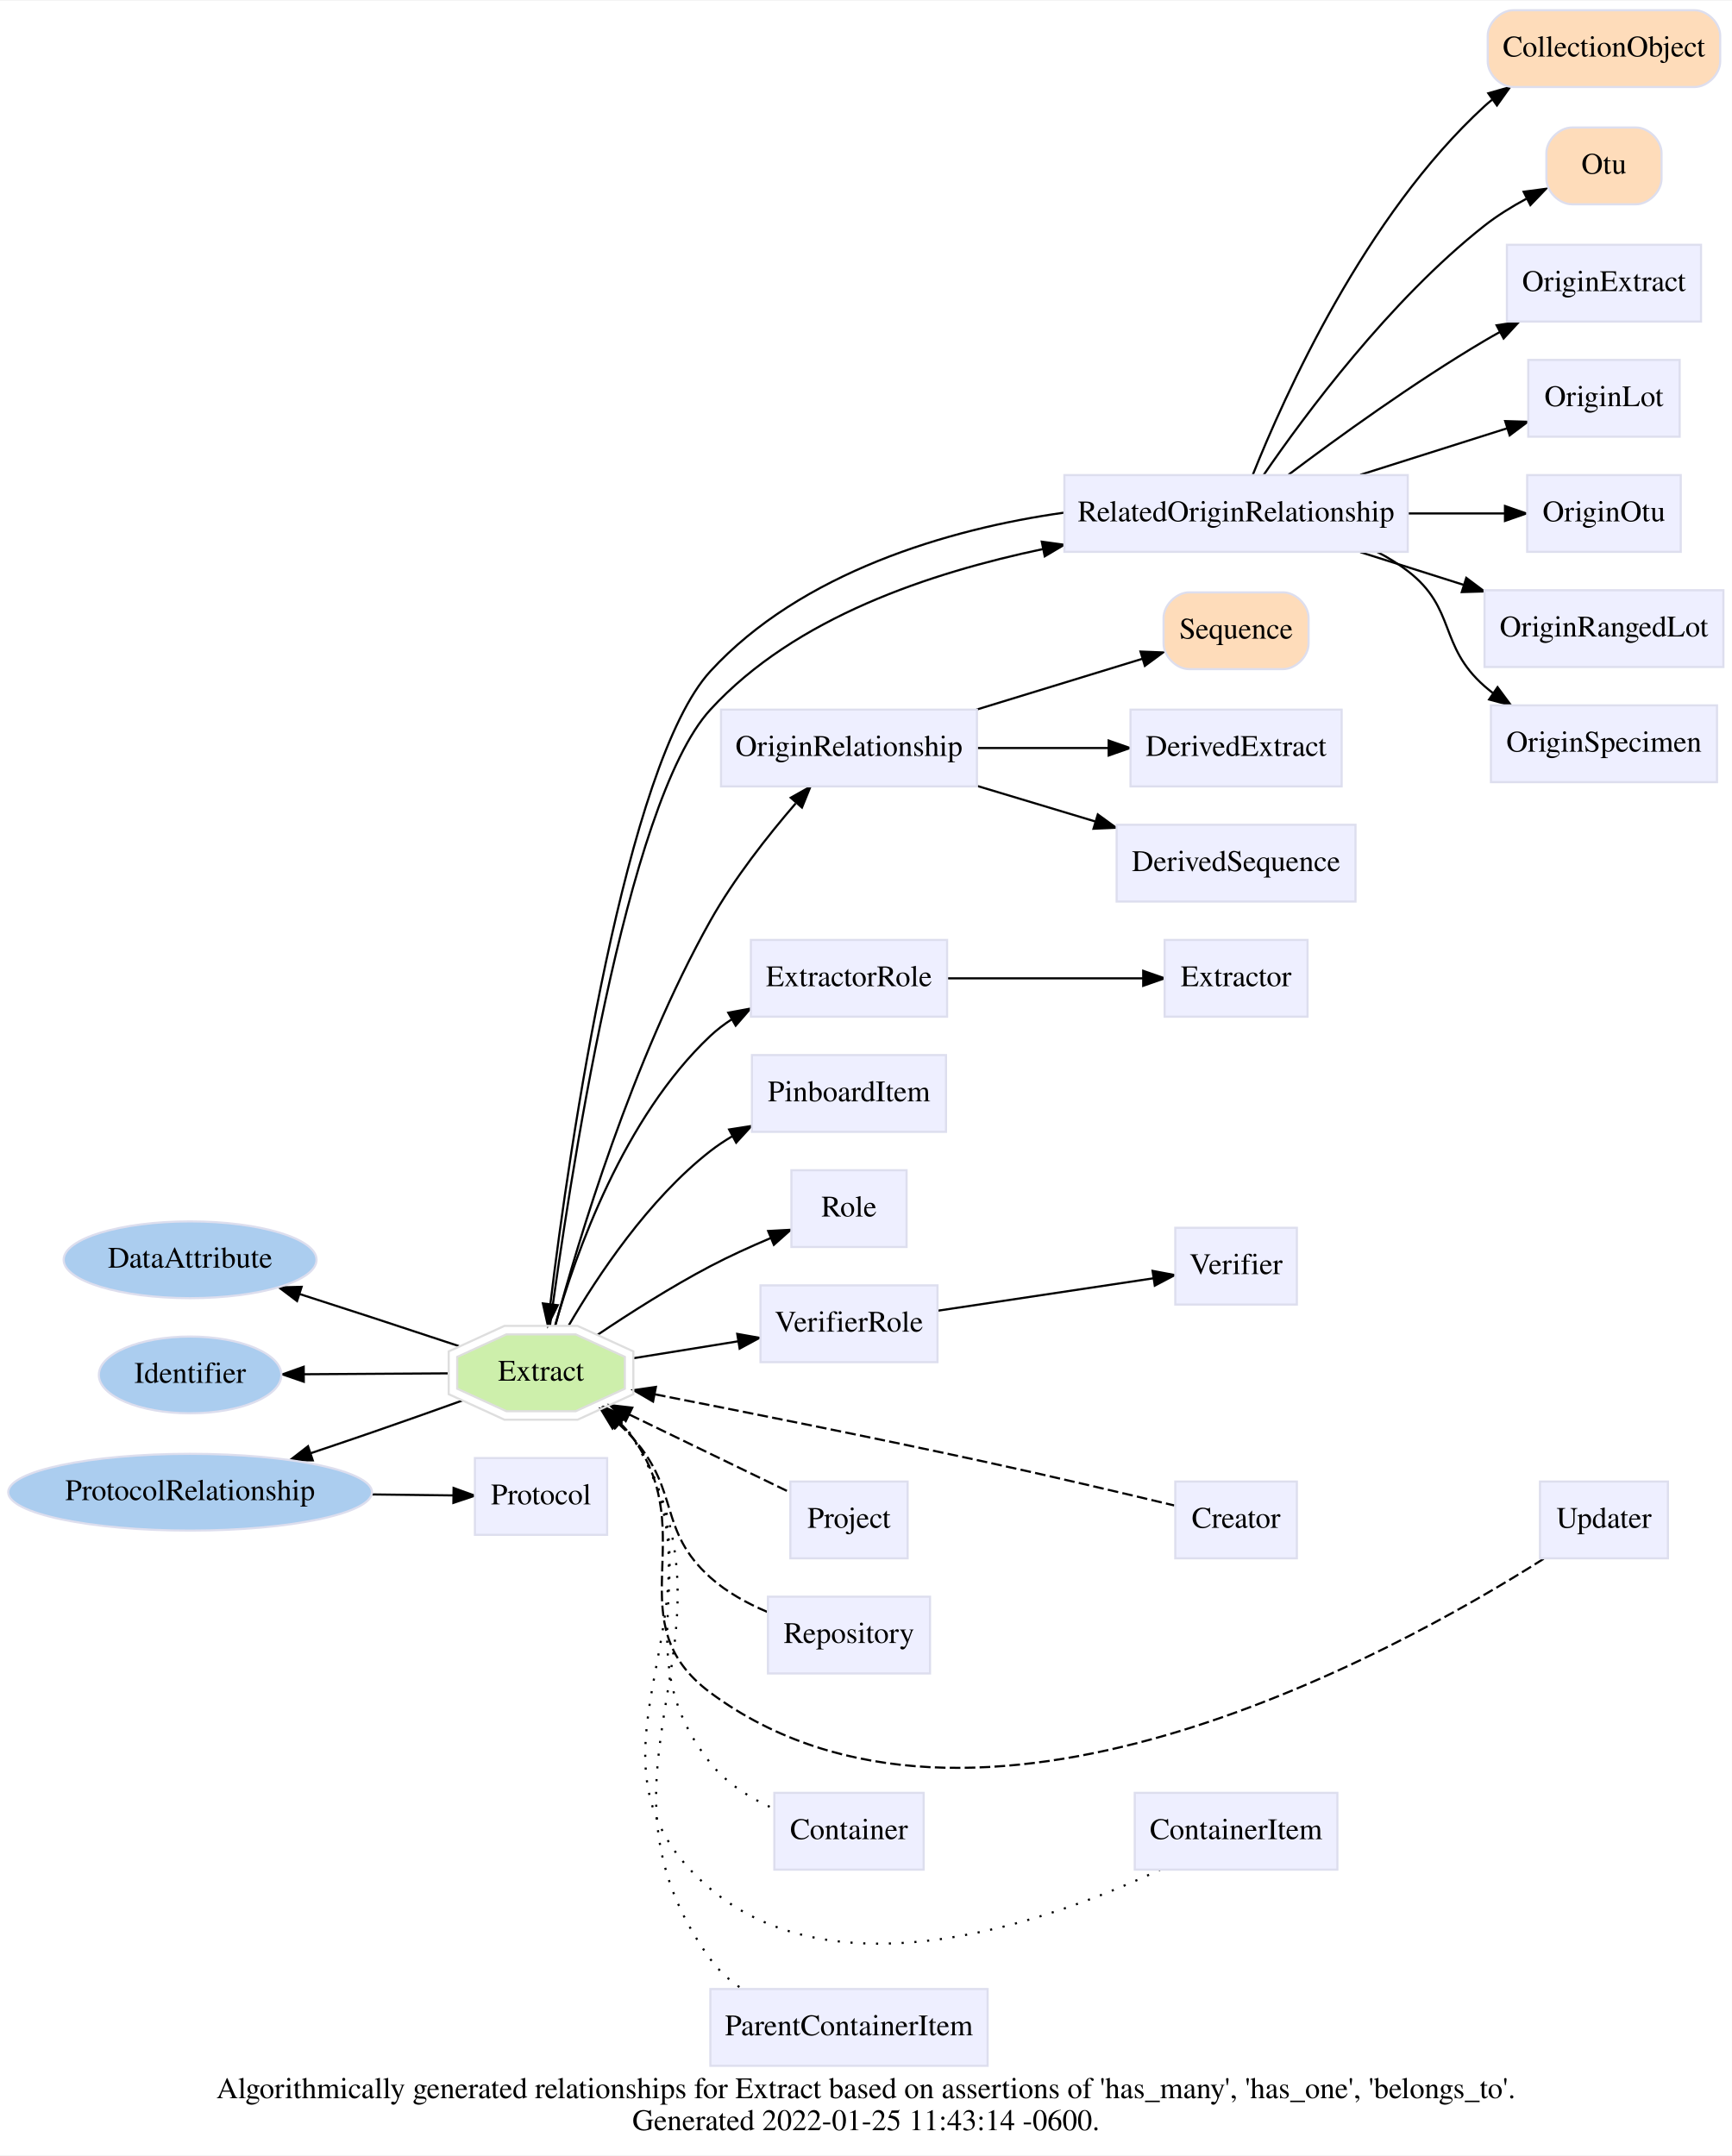
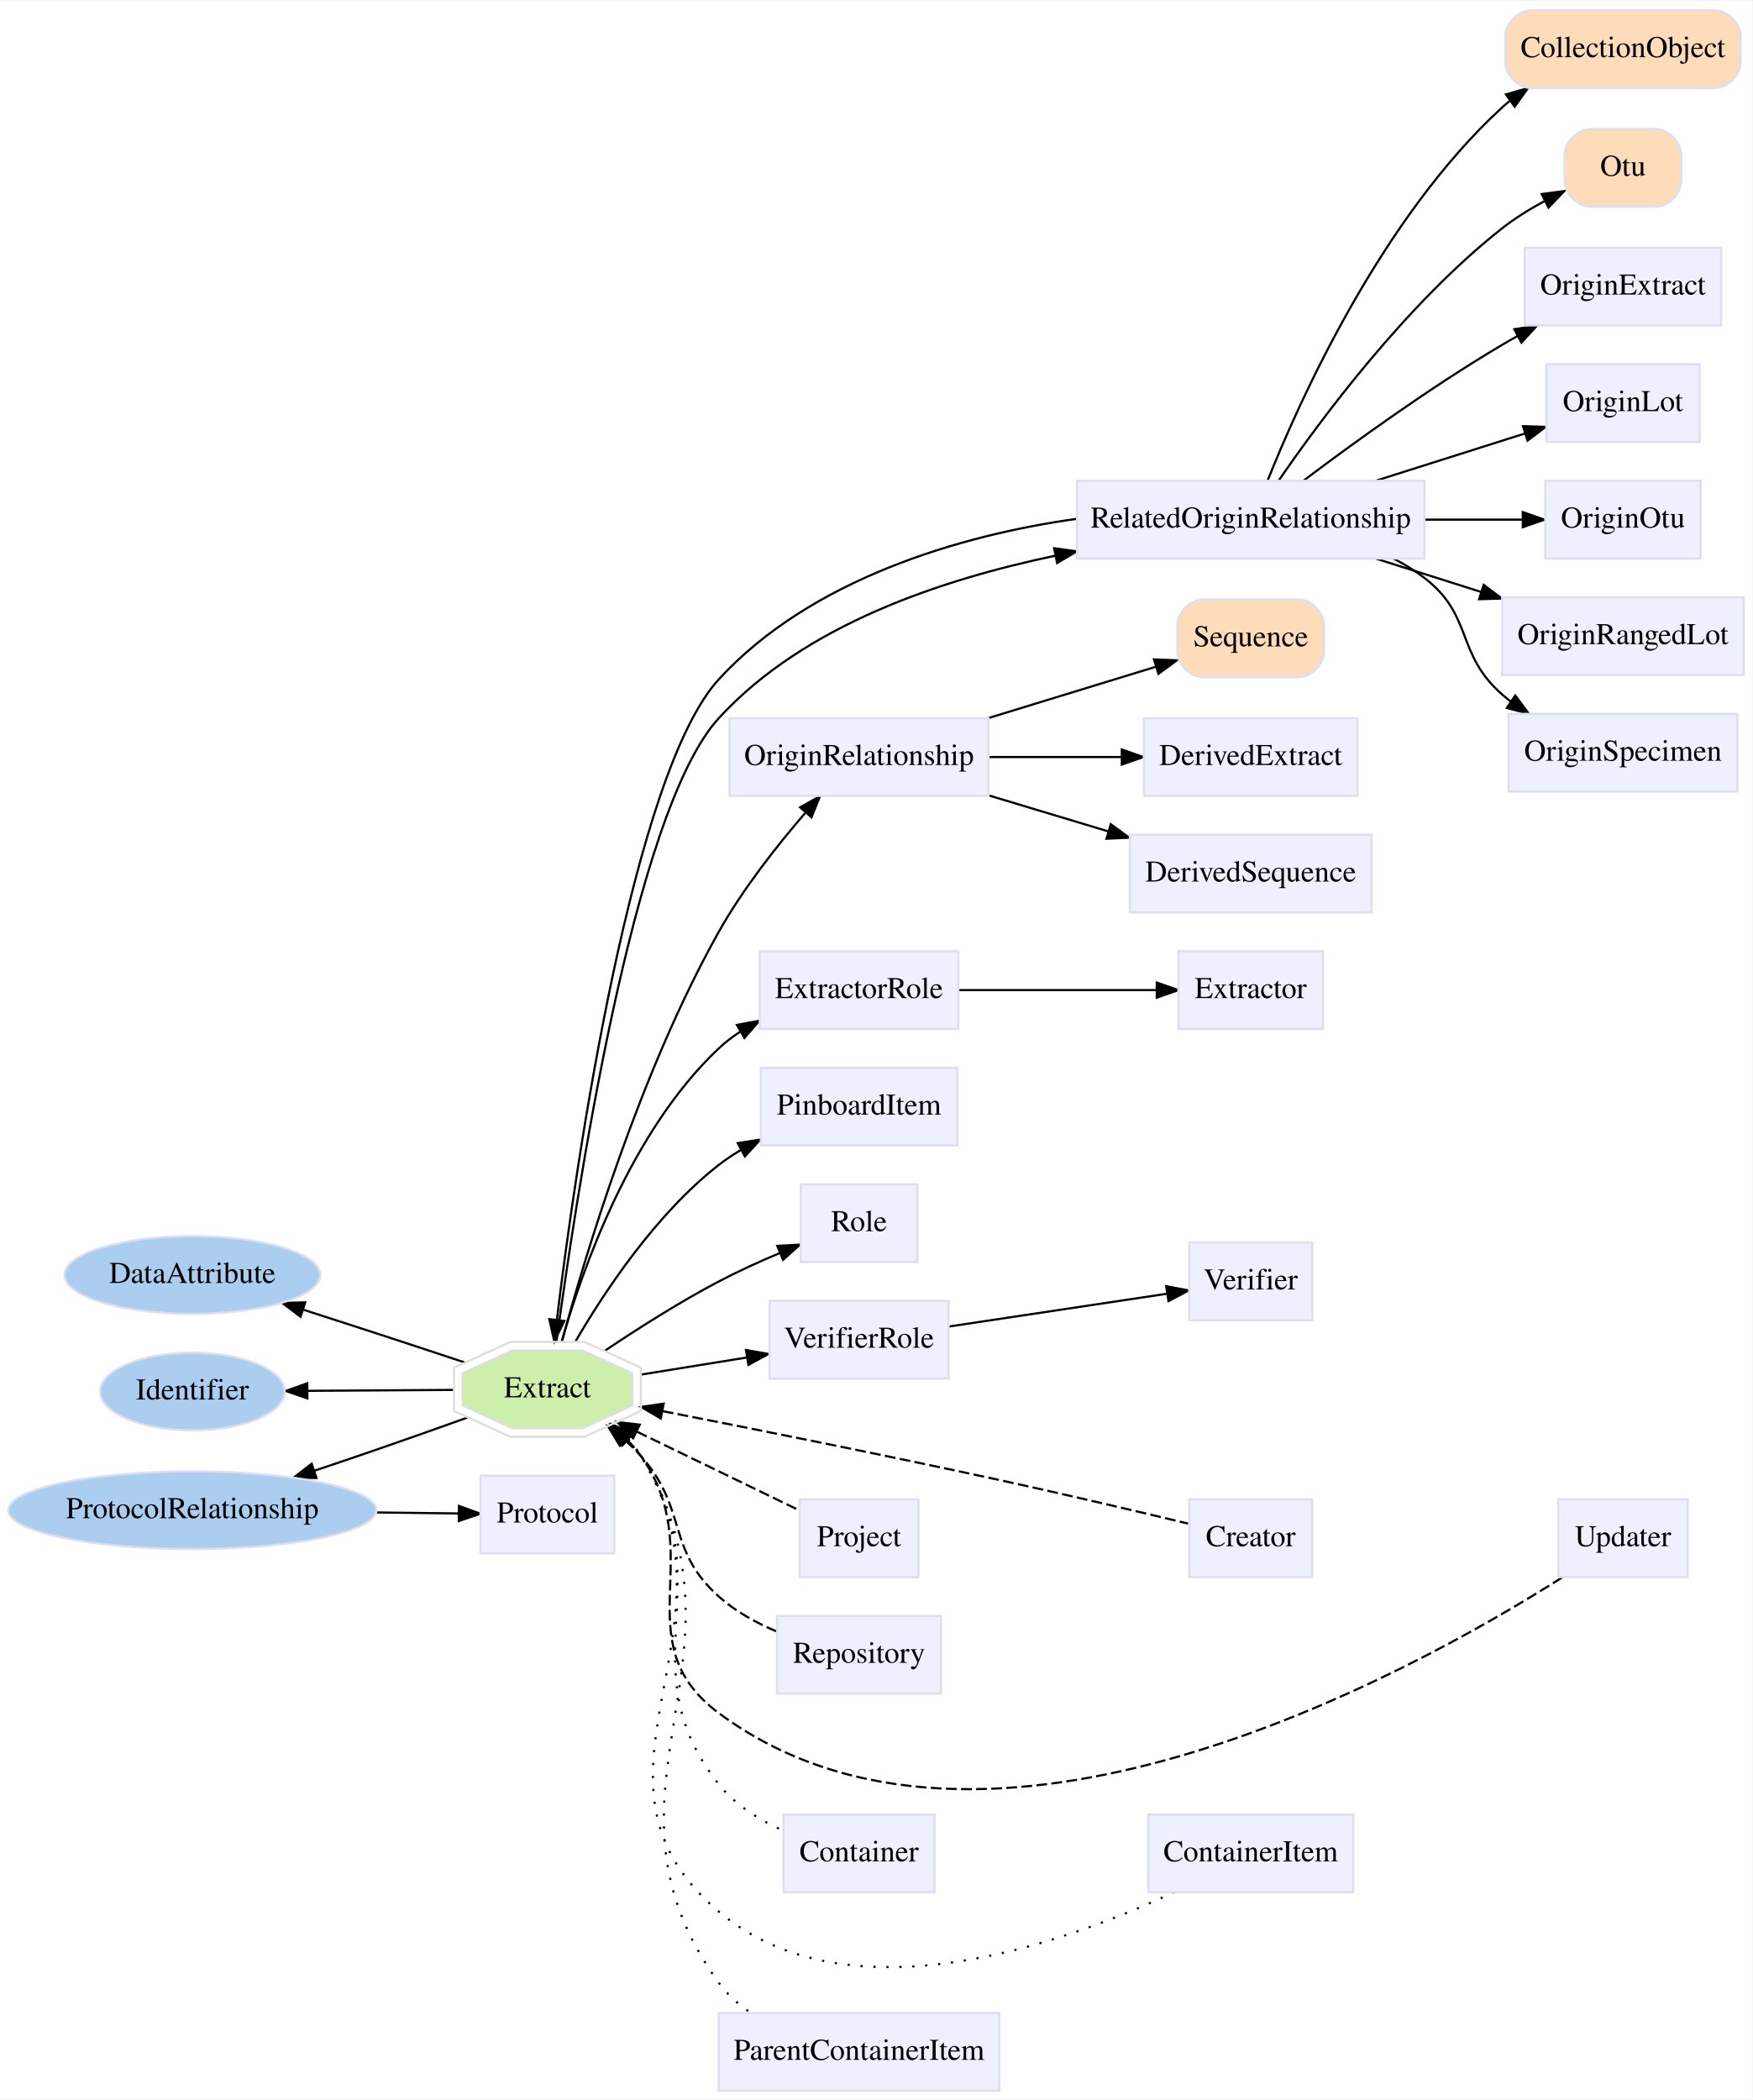
- <svg xmlns="http://www.w3.org/2000/svg" xmlns:xlink="http://www.w3.org/1999/xlink" width="812pt" height="1011pt" viewBox="0.00 0.00 812.08 1010.50">
-   <g id="graph0" class="graph" transform="scale(1 1) rotate(0) translate(4 1006.5)">
-     <polygon fill="white" stroke="transparent" points="-4,4 -4,-1006.5 808.08,-1006.5 808.08,4 -4,4" />
-     <text text-anchor="middle" x="402.04" y="-22.8" font-family="Times,serif" font-size="14.00">Algorithmically generated relationships for Extract based on assertions of 'has_many', 'has_one', 'belongs_to'. </text>
-     <text text-anchor="middle" x="402.04" y="-7.8" font-family="Times,serif" font-size="14.00">Generated 2022-01-25 11:43:14 -0600.</text>
+ <svg xmlns="http://www.w3.org/2000/svg" xmlns:xlink="http://www.w3.org/1999/xlink" width="812pt" height="973pt" viewBox="0.00 0.00 812.08 972.50">
+   <g id="graph0" class="graph" transform="scale(1 1) rotate(0) translate(4 968.5)">
+     <polygon fill="white" stroke="transparent" points="-4,4 -4,-968.5 808.08,-968.5 808.08,4 -4,4" />
    <g id="edge18" class="edge">
-       <path fill="none" stroke="black" d="M170.27,-305.96C183.55,-305.8 196.74,-305.64 208.39,-305.5" />
-       <polygon fill="black" stroke="black" points="208.68,-308.99 218.63,-305.37 208.59,-301.99 208.68,-308.99" />
+       <path fill="none" stroke="black" d="M170.27,-267.96C183.55,-267.8 196.74,-267.64 208.39,-267.5" />
+       <polygon fill="black" stroke="black" points="208.68,-270.99 218.63,-267.37 208.59,-263.99 208.68,-270.99" />
    </g>
    <g id="edge2" class="edge">
-       <path fill="none" stroke="black" d="M211.22,-375.51C198.26,-379.81 183.64,-384.64 170.28,-389 159.34,-392.57 147.59,-396.37 136.44,-399.95" />
-       <polygon fill="black" stroke="black" points="135.28,-396.65 126.83,-403.03 137.42,-403.31 135.28,-396.65" />
+       <path fill="none" stroke="black" d="M211.22,-337.51C198.26,-341.81 183.64,-346.64 170.28,-351 159.34,-354.57 147.59,-358.37 136.44,-361.95" />
+       <polygon fill="black" stroke="black" points="135.28,-358.65 126.83,-365.03 137.42,-365.31 135.28,-358.65" />
    </g>
    <g id="edge8" class="edge">
-       <path fill="none" stroke="black" d="M206.33,-362.74C185.61,-362.61 160.48,-362.46 138.56,-362.32" />
-       <polygon fill="black" stroke="black" points="138.44,-358.82 128.42,-362.26 138.4,-365.82 138.44,-358.82" />
+       <path fill="none" stroke="black" d="M206.33,-324.74C185.61,-324.61 160.48,-324.46 138.56,-324.32" />
+       <polygon fill="black" stroke="black" points="138.44,-320.82 128.42,-324.26 138.4,-327.82 138.44,-320.82" />
    </g>
    <g id="edge17" class="edge">
-       <path fill="none" stroke="black" d="M212.83,-350.01C199.5,-345.23 184.22,-339.81 170.28,-335 161.1,-331.83 151.34,-328.53 141.83,-325.34" />
-       <polygon fill="black" stroke="black" points="142.65,-321.93 132.06,-322.08 140.43,-328.56 142.65,-321.93" />
+       <path fill="none" stroke="black" d="M212.83,-312.01C199.5,-307.23 184.22,-301.81 170.28,-297 161.1,-293.83 151.34,-290.53 141.83,-287.34" />
+       <polygon fill="black" stroke="black" points="142.65,-283.93 132.06,-284.08 140.43,-290.56 142.65,-283.93" />
    </g>
    <g id="edge19" class="edge">
-       <path fill="none" stroke="black" d="M253.86,-385.11C262.62,-448.96 289.14,-630.49 329.08,-674 369.01,-717.52 432.56,-738.23 484.99,-749.3" />
-       <polygon fill="black" stroke="black" points="484.48,-752.77 494.98,-751.32 485.87,-745.91 484.48,-752.77" />
+       <path fill="none" stroke="black" d="M253.86,-347.11C262.62,-410.96 289.14,-592.49 329.08,-636 369.01,-679.52 432.56,-700.23 484.99,-711.3" />
+       <polygon fill="black" stroke="black" points="484.48,-714.77 494.98,-713.32 485.87,-707.91 484.48,-714.77" />
    </g>
    <g id="edge13" class="edge">
-       <path fill="none" stroke="black" d="M256.35,-385.04C267.08,-424.7 292.58,-509.98 329.08,-575 340.18,-594.78 355.95,-614.8 369.05,-629.99" />
-       <polygon fill="black" stroke="black" points="366.78,-632.7 376.01,-637.9 372.03,-628.08 366.78,-632.7" />
+       <path fill="none" stroke="black" d="M256.35,-347.04C267.08,-386.7 292.58,-471.98 329.08,-537 340.18,-556.78 355.95,-576.8 369.05,-591.99" />
+       <polygon fill="black" stroke="black" points="366.78,-594.7 376.01,-599.9 372.03,-590.08 366.78,-594.7" />
    </g>
    <g id="edge5" class="edge">
-       <path fill="none" stroke="black" d="M256.29,-385.13C265.86,-418.72 288.37,-482.71 329.08,-521 332.14,-523.88 335.56,-526.48 339.17,-528.82" />
-       <polygon fill="black" stroke="black" points="337.48,-531.88 347.9,-533.81 340.96,-525.81 337.48,-531.88" />
+       <path fill="none" stroke="black" d="M256.29,-347.13C265.86,-380.72 288.37,-444.71 329.08,-483 332.14,-485.88 335.56,-488.48 339.17,-490.82" />
+       <polygon fill="black" stroke="black" points="337.48,-493.88 347.9,-495.81 340.96,-487.81 337.48,-493.88" />
    </g>
    <g id="edge16" class="edge">
-       <path fill="none" stroke="black" d="M262.69,-385.23C276.17,-408.38 300.01,-444.34 329.08,-467 332.25,-469.47 335.68,-471.76 339.25,-473.87" />
-       <polygon fill="black" stroke="black" points="337.88,-477.1 348.35,-478.74 341.18,-470.93 337.88,-477.1" />
+       <path fill="none" stroke="black" d="M262.69,-347.23C276.17,-370.38 300.01,-406.34 329.08,-429 332.25,-431.47 335.68,-433.76 339.25,-435.87" />
+       <polygon fill="black" stroke="black" points="337.88,-439.1 348.35,-440.74 341.18,-432.93 337.88,-439.1" />
    </g>
    <g id="edge20" class="edge">
-       <path fill="none" stroke="black" d="M276.16,-380.8C291.18,-390.89 310.78,-403.39 329.08,-413 338.03,-417.7 347.99,-422.22 357.33,-426.17" />
-       <polygon fill="black" stroke="black" points="356.19,-429.49 366.77,-430.07 358.86,-423.02 356.19,-429.49" />
+       <path fill="none" stroke="black" d="M276.16,-342.8C291.18,-352.89 310.78,-365.39 329.08,-375 338.03,-379.7 347.99,-384.22 357.33,-388.17" />
+       <polygon fill="black" stroke="black" points="356.19,-391.49 366.77,-392.07 358.86,-385.02 356.19,-391.49" />
    </g>
    <g id="edge22" class="edge">
-       <path fill="none" stroke="black" d="M293.02,-369.84C308.35,-372.32 325.83,-375.14 341.85,-377.73" />
-       <polygon fill="black" stroke="black" points="341.69,-381.25 352.13,-379.39 342.81,-374.34 341.69,-381.25" />
+       <path fill="none" stroke="black" d="M293.02,-331.84C308.35,-334.32 325.83,-337.14 341.85,-339.73" />
+       <polygon fill="black" stroke="black" points="341.69,-343.25 352.13,-341.39 342.81,-336.34 341.69,-343.25" />
    </g>
    <g id="edge24" class="edge">
-       <path fill="none" stroke="black" stroke-dasharray="5,2" d="M303.11,-352.9C345.31,-344.65 406.1,-332.53 459.08,-321 489.06,-314.48 523.27,-306.4 546.62,-300.79" />
-       <polygon fill="black" stroke="black" points="302.21,-349.51 293.07,-354.85 303.55,-356.38 302.21,-349.51" />
+       <path fill="none" stroke="black" stroke-dasharray="5,2" d="M303.11,-314.9C345.31,-306.65 406.1,-294.53 459.08,-283 489.06,-276.48 523.27,-268.4 546.62,-262.79" />
+       <polygon fill="black" stroke="black" points="302.21,-311.51 293.07,-316.85 303.55,-318.38 302.21,-311.51" />
    </g>
    <g id="edge25" class="edge">
-       <path fill="none" stroke="black" stroke-dasharray="5,2" d="M291.17,-343.38C315.22,-331.73 345.05,-317.27 366.21,-307.02" />
-       <polygon fill="black" stroke="black" points="289.4,-340.35 281.93,-347.86 292.46,-346.65 289.4,-340.35" />
+       <path fill="none" stroke="black" stroke-dasharray="5,2" d="M291.17,-305.38C315.22,-293.73 345.05,-279.27 366.21,-269.02" />
+       <polygon fill="black" stroke="black" points="289.4,-302.35 281.93,-309.86 292.46,-308.65 289.4,-302.35" />
    </g>
    <g id="edge26" class="edge">
-       <path fill="none" stroke="black" stroke-dasharray="5,2" d="M285.78,-339.31C288.37,-336.98 290.84,-334.53 293.08,-332 314.92,-307.23 304.51,-289.07 329.08,-267 336.7,-260.15 346.32,-254.87 355.76,-250.88" />
-       <polygon fill="black" stroke="black" points="283.22,-336.88 277.73,-345.95 287.67,-342.28 283.22,-336.88" />
+       <path fill="none" stroke="black" stroke-dasharray="5,2" d="M285.78,-301.31C288.37,-298.98 290.84,-296.53 293.08,-294 314.92,-269.23 304.51,-251.07 329.08,-229 336.7,-222.15 346.32,-216.87 355.76,-212.88" />
+       <polygon fill="black" stroke="black" points="283.22,-298.88 277.73,-307.95 287.67,-304.28 283.22,-298.88" />
    </g>
    <g id="edge27" class="edge">
-       <path fill="none" stroke="black" stroke-dasharray="5,2" d="M286.59,-339.6C288.98,-337.22 291.18,-334.68 293.08,-332 325.03,-286.92 284.71,-245.93 329.08,-213 451.65,-122.02 648.46,-230.52 719.98,-275.88" />
-       <polygon fill="black" stroke="black" points="284.2,-337.04 279.02,-346.28 288.83,-342.29 284.2,-337.04" />
+       <path fill="none" stroke="black" stroke-dasharray="5,2" d="M286.59,-301.6C288.98,-299.22 291.18,-296.68 293.08,-294 325.03,-248.92 284.71,-207.93 329.08,-175 451.65,-84.02 648.46,-192.52 719.98,-237.88" />
+       <polygon fill="black" stroke="black" points="284.2,-299.04 279.02,-308.28 288.83,-304.29 284.2,-299.04" />
    </g>
    <g id="edge28" class="edge">
-       <path fill="none" stroke="black" stroke-dasharray="1,5" d="M286.77,-339.73C289.12,-337.31 291.26,-334.73 293.08,-332 331.47,-274.16 285.97,-234.42 329.08,-180 336.71,-170.36 348.01,-163.39 359,-158.47" />
-       <polygon fill="black" stroke="black" points="284.38,-337.17 279.27,-346.45 289.06,-342.38 284.38,-337.17" />
+       <path fill="none" stroke="black" stroke-dasharray="1,5" d="M286.77,-301.73C289.12,-299.31 291.26,-296.73 293.08,-294 331.47,-236.16 285.97,-196.42 329.08,-142 336.71,-132.36 348.01,-125.39 359,-120.47" />
+       <polygon fill="black" stroke="black" points="284.38,-299.17 279.27,-308.45 289.06,-304.38 284.38,-299.17" />
    </g>
    <g id="edge29" class="edge">
-       <path fill="none" stroke="black" stroke-dasharray="1,5" d="M286.97,-339.85C289.27,-337.41 291.35,-334.79 293.08,-332 343.14,-251.11 256.37,-182.35 329.08,-121 388.72,-70.67 487.64,-105.55 539.85,-129.92" />
-       <polygon fill="black" stroke="black" points="284.57,-337.3 279.55,-346.63 289.29,-342.47 284.57,-337.3" />
+       <path fill="none" stroke="black" stroke-dasharray="1,5" d="M286.97,-301.85C289.27,-299.41 291.35,-296.79 293.08,-294 343.14,-213.11 256.37,-144.35 329.08,-83 388.72,-32.67 487.64,-67.55 539.85,-91.92" />
+       <polygon fill="black" stroke="black" points="284.57,-299.3 279.55,-308.63 289.29,-304.47 284.57,-299.3" />
    </g>
    <g id="edge30" class="edge">
-       <path fill="none" stroke="black" stroke-dasharray="1,5" d="M287.04,-339.89C289.32,-337.44 291.38,-334.81 293.08,-332 349.71,-238.15 264.78,-176.78 329.08,-88 333.01,-82.57 338.13,-78 343.77,-74.18" />
-       <polygon fill="black" stroke="black" points="284.64,-337.34 279.64,-346.69 289.38,-342.5 284.64,-337.34" />
+       <path fill="none" stroke="black" stroke-dasharray="1,5" d="M287.04,-301.89C289.32,-299.44 291.38,-296.81 293.08,-294 349.71,-200.15 264.78,-138.78 329.08,-50 333.01,-44.57 338.13,-40 343.77,-36.18" />
+       <polygon fill="black" stroke="black" points="284.64,-299.34 279.64,-308.69 289.38,-304.5 284.64,-299.34" />
    </g>
    <g id="edge1" class="edge">
-       <path fill="none" stroke="black" d="M583.41,-784.1C598.12,-820.99 636.07,-905.69 692.08,-957 693.2,-958.03 694.38,-959.03 695.59,-960.01" />
-       <polygon fill="black" stroke="black" points="693.86,-963.07 704.05,-965.97 697.9,-957.35 693.86,-963.07" />
+       <path fill="none" stroke="black" d="M583.41,-746.1C598.12,-782.99 636.07,-867.69 692.08,-919 693.2,-920.03 694.38,-921.03 695.59,-922.01" />
+       <polygon fill="black" stroke="black" points="693.86,-925.07 704.05,-927.97 697.9,-919.35 693.86,-925.07" />
    </g>
    <g id="edge15" class="edge">
-       <path fill="none" stroke="black" d="M588.58,-784.15C607.76,-812.1 647.73,-866.08 692.08,-901 698.04,-905.69 704.91,-909.93 711.73,-913.61" />
-       <polygon fill="black" stroke="black" points="710.41,-916.87 720.91,-918.27 713.58,-910.62 710.41,-916.87" />
+       <path fill="none" stroke="black" d="M588.58,-746.15C607.76,-774.1 647.73,-828.08 692.08,-863 698.04,-867.69 704.91,-871.93 711.73,-875.61" />
+       <polygon fill="black" stroke="black" points="710.41,-878.87 720.91,-880.27 713.58,-872.62 710.41,-878.87" />
    </g>
    <g id="edge7" class="edge">
-       <path fill="none" stroke="black" d="M494.98,-766.39C440.85,-758.81 371.59,-738.32 329.08,-692 289.45,-648.82 263.03,-469.73 254.07,-395.36" />
-       <polygon fill="black" stroke="black" points="257.51,-394.7 252.87,-385.18 250.56,-395.52 257.51,-394.7" />
+       <path fill="none" stroke="black" d="M494.98,-728.39C440.85,-720.81 371.59,-700.32 329.08,-654 289.45,-610.82 263.03,-431.73 254.07,-357.36" />
+       <polygon fill="black" stroke="black" points="257.51,-356.7 252.87,-347.18 250.56,-357.52 257.51,-356.7" />
    </g>
    <g id="edge9" class="edge">
-       <path fill="none" stroke="black" d="M600.19,-784.19C623.03,-801.4 658.98,-827.43 692.08,-847 694.4,-848.37 696.8,-849.74 699.25,-851.09" />
-       <polygon fill="black" stroke="black" points="697.74,-854.25 708.21,-855.86 701.03,-848.07 697.74,-854.25" />
+       <path fill="none" stroke="black" d="M600.19,-746.19C623.03,-763.4 658.98,-789.43 692.08,-809 694.4,-810.37 696.8,-811.74 699.25,-813.09" />
+       <polygon fill="black" stroke="black" points="697.74,-816.25 708.21,-817.86 701.03,-810.07 697.74,-816.25" />
    </g>
    <g id="edge10" class="edge">
-       <path fill="none" stroke="black" d="M633.82,-784.13C656.29,-791.25 681.67,-799.29 702.71,-805.95" />
-       <polygon fill="black" stroke="black" points="701.76,-809.32 712.35,-809 703.87,-802.64 701.76,-809.32" />
+       <path fill="none" stroke="black" d="M633.82,-746.13C656.29,-753.25 681.67,-761.29 702.71,-767.95" />
+       <polygon fill="black" stroke="black" points="701.76,-771.32 712.35,-771 703.87,-764.64 701.76,-771.32" />
    </g>
    <g id="edge11" class="edge">
-       <path fill="none" stroke="black" d="M656.33,-766C671.81,-766 687.52,-766 701.42,-766" />
-       <polygon fill="black" stroke="black" points="701.67,-769.5 711.67,-766 701.67,-762.5 701.67,-769.5" />
+       <path fill="none" stroke="black" d="M656.33,-728C671.81,-728 687.52,-728 701.42,-728" />
+       <polygon fill="black" stroke="black" points="701.67,-731.5 711.67,-728 701.67,-724.5 701.67,-731.5" />
    </g>
    <g id="edge12" class="edge">
-       <path fill="none" stroke="black" d="M633.82,-747.87C649.37,-742.95 666.31,-737.58 682.23,-732.54" />
-       <polygon fill="black" stroke="black" points="683.52,-735.8 692,-729.44 681.41,-729.13 683.52,-735.8" />
+       <path fill="none" stroke="black" d="M633.82,-709.87C649.37,-704.95 666.31,-699.58 682.23,-694.54" />
+       <polygon fill="black" stroke="black" points="683.52,-697.8 692,-691.44 681.41,-691.13 683.52,-697.8" />
    </g>
    <g id="edge14" class="edge">
-       <path fill="none" stroke="black" d="M641.79,-747.95C646.84,-745.34 651.68,-742.37 656.08,-739 678.95,-721.43 670.38,-704.01 692.08,-685 693.37,-683.87 694.72,-682.77 696.11,-681.71" />
-       <polygon fill="black" stroke="black" points="698.18,-684.53 704.48,-676.02 694.24,-678.75 698.18,-684.53" />
+       <path fill="none" stroke="black" d="M641.79,-709.95C646.84,-707.34 651.68,-704.37 656.08,-701 678.95,-683.43 670.38,-666.01 692.08,-647 693.37,-645.87 694.72,-644.77 696.11,-643.71" />
+       <polygon fill="black" stroke="black" points="698.18,-646.53 704.48,-638.02 694.24,-640.75 698.18,-646.53" />
    </g>
    <g id="edge21" class="edge">
-       <path fill="none" stroke="black" d="M453.85,-674.01C479.26,-681.79 508.44,-690.74 531.75,-697.88" />
-       <polygon fill="black" stroke="black" points="530.77,-701.24 541.35,-700.82 532.82,-694.54 530.77,-701.24" />
+       <path fill="none" stroke="black" d="M453.85,-636.01C479.26,-643.79 508.44,-652.74 531.75,-659.88" />
+       <polygon fill="black" stroke="black" points="530.77,-663.24 541.35,-662.82 532.82,-656.54 530.77,-663.24" />
    </g>
    <g id="edge3" class="edge">
-       <path fill="none" stroke="black" d="M454.35,-656C474.09,-656 496.06,-656 515.77,-656" />
-       <polygon fill="black" stroke="black" points="515.84,-659.5 525.84,-656 515.84,-652.5 515.84,-659.5" />
+       <path fill="none" stroke="black" d="M454.35,-618C474.09,-618 496.06,-618 515.77,-618" />
+       <polygon fill="black" stroke="black" points="515.84,-621.5 525.84,-618 515.84,-614.5 515.84,-621.5" />
    </g>
    <g id="edge4" class="edge">
-       <path fill="none" stroke="black" d="M454.35,-638.17C472.01,-632.86 491.46,-627 509.48,-621.58" />
-       <polygon fill="black" stroke="black" points="510.75,-624.86 519.32,-618.62 508.73,-618.15 510.75,-624.86" />
+       <path fill="none" stroke="black" d="M454.35,-600.17C472.01,-594.86 491.46,-589 509.48,-583.58" />
+       <polygon fill="black" stroke="black" points="510.75,-586.86 519.32,-580.62 508.73,-580.15 510.75,-586.86" />
    </g>
    <g id="edge6" class="edge">
-       <path fill="none" stroke="black" d="M440.37,-548C468.46,-548 504.32,-548 531.9,-548" />
-       <polygon fill="black" stroke="black" points="532.04,-551.5 542.04,-548 532.04,-544.5 532.04,-551.5" />
+       <path fill="none" stroke="black" d="M440.37,-510C468.46,-510 504.32,-510 531.9,-510" />
+       <polygon fill="black" stroke="black" points="532.04,-513.5 542.04,-510 532.04,-506.5 532.04,-513.5" />
    </g>
    <g id="edge23" class="edge">
-       <path fill="none" stroke="black" d="M435.81,-392.13C466.16,-396.69 507.29,-402.88 536.89,-407.33" />
-       <polygon fill="black" stroke="black" points="536.43,-410.8 546.84,-408.83 537.47,-403.88 536.43,-410.8" />
+       <path fill="none" stroke="black" d="M435.81,-354.13C466.16,-358.69 507.29,-364.88 536.89,-369.33" />
+       <polygon fill="black" stroke="black" points="536.43,-372.8 546.84,-370.83 537.47,-365.88 536.43,-372.8" />
    </g>
    <g id="node1" class="node">
      <g id="a_node1">
        <a xlink:href="/develop/Data/models.html#data-attribute" xlink:title="DataAttribute" target="_top">
-           <ellipse fill="#abcdef" stroke="#dddeee" cx="85.14" cy="-416" rx="59.29" ry="18" />
-           <text text-anchor="middle" x="85.14" y="-412.3" font-family="Times,serif" font-size="14.00">DataAttribute</text>
+           <ellipse fill="#abcdef" stroke="#dddeee" cx="85.14" cy="-378" rx="59.29" ry="18" />
+           <text text-anchor="middle" x="85.14" y="-374.3" font-family="Times,serif" font-size="14.00">DataAttribute</text>
        </a>
      </g>
    </g>
    <g id="node2" class="node">
      <g id="a_node2">
        <a xlink:href="/develop/Data/models.html#identifier" xlink:title="Identifier" target="_top">
-           <ellipse fill="#abcdef" stroke="#dddeee" cx="85.14" cy="-362" rx="42.79" ry="18" />
-           <text text-anchor="middle" x="85.14" y="-358.3" font-family="Times,serif" font-size="14.00">Identifier</text>
+           <ellipse fill="#abcdef" stroke="#dddeee" cx="85.14" cy="-324" rx="42.79" ry="18" />
+           <text text-anchor="middle" x="85.14" y="-320.3" font-family="Times,serif" font-size="14.00">Identifier</text>
        </a>
      </g>
    </g>
    <g id="node3" class="node">
      <g id="a_node3">
        <a xlink:href="/develop/Data/models.html#protocol-relationship" xlink:title="ProtocolRelationship" target="_top">
-           <ellipse fill="#abcdef" stroke="#dddeee" cx="85.14" cy="-307" rx="85.29" ry="18" />
-           <text text-anchor="middle" x="85.14" y="-303.3" font-family="Times,serif" font-size="14.00">ProtocolRelationship</text>
+           <ellipse fill="#abcdef" stroke="#dddeee" cx="85.14" cy="-269" rx="85.29" ry="18" />
+           <text text-anchor="middle" x="85.14" y="-265.3" font-family="Times,serif" font-size="14.00">ProtocolRelationship</text>
        </a>
      </g>
    </g>
    <g id="node4" class="node">
      <g id="a_node4">
        <a xlink:href="/develop/Data/models.html#collection-object" xlink:title="CollectionObject" target="_top">
-           <path fill="#fedcba" stroke="#dddeee" d="M705.58,-966C705.58,-966 790.58,-966 790.58,-966 796.58,-966 802.58,-972 802.58,-978 802.58,-978 802.58,-990 802.58,-990 802.58,-996 796.58,-1002 790.58,-1002 790.58,-1002 705.58,-1002 705.58,-1002 699.58,-1002 693.58,-996 693.58,-990 693.58,-990 693.58,-978 693.58,-978 693.58,-972 699.58,-966 705.58,-966" />
-           <text text-anchor="middle" x="748.08" y="-980.3" font-family="Times,serif" font-size="14.00">CollectionObject</text>
+           <path fill="#fedcba" stroke="#dddeee" d="M705.58,-928C705.58,-928 790.58,-928 790.58,-928 796.58,-928 802.58,-934 802.58,-940 802.58,-940 802.58,-952 802.58,-952 802.58,-958 796.58,-964 790.58,-964 790.58,-964 705.58,-964 705.58,-964 699.58,-964 693.58,-958 693.58,-952 693.58,-952 693.58,-940 693.58,-940 693.58,-934 699.58,-928 705.58,-928" />
+           <text text-anchor="middle" x="748.08" y="-942.3" font-family="Times,serif" font-size="14.00">CollectionObject</text>
        </a>
      </g>
    </g>
    <g id="node5" class="node">
      <g id="a_node5">
        <a xlink:href="/develop/Data/models.html#otu" xlink:title="Otu" target="_top">
-           <path fill="#fedcba" stroke="#dddeee" d="M733.08,-911C733.08,-911 763.08,-911 763.08,-911 769.08,-911 775.08,-917 775.08,-923 775.08,-923 775.08,-935 775.08,-935 775.08,-941 769.08,-947 763.08,-947 763.08,-947 733.08,-947 733.08,-947 727.08,-947 721.08,-941 721.08,-935 721.08,-935 721.08,-923 721.08,-923 721.08,-917 727.08,-911 733.08,-911" />
-           <text text-anchor="middle" x="748.08" y="-925.3" font-family="Times,serif" font-size="14.00">Otu</text>
+           <path fill="#fedcba" stroke="#dddeee" d="M733.08,-873C733.08,-873 763.08,-873 763.08,-873 769.08,-873 775.08,-879 775.08,-885 775.08,-885 775.08,-897 775.08,-897 775.08,-903 769.08,-909 763.08,-909 763.08,-909 733.08,-909 733.08,-909 727.08,-909 721.08,-903 721.08,-897 721.08,-897 721.08,-885 721.08,-885 721.08,-879 727.08,-873 733.08,-873" />
+           <text text-anchor="middle" x="748.08" y="-887.3" font-family="Times,serif" font-size="14.00">Otu</text>
        </a>
      </g>
    </g>
    <g id="node6" class="node">
      <g id="a_node6">
        <a xlink:href="/develop/Data/models.html#sequence" xlink:title="Sequence" target="_top">
-           <path fill="#fedcba" stroke="#dddeee" d="M553.58,-693C553.58,-693 597.58,-693 597.58,-693 603.58,-693 609.58,-699 609.58,-705 609.58,-705 609.58,-717 609.58,-717 609.58,-723 603.58,-729 597.58,-729 597.58,-729 553.58,-729 553.58,-729 547.58,-729 541.58,-723 541.58,-717 541.58,-717 541.58,-705 541.58,-705 541.58,-699 547.58,-693 553.58,-693" />
-           <text text-anchor="middle" x="575.58" y="-707.3" font-family="Times,serif" font-size="14.00">Sequence</text>
+           <path fill="#fedcba" stroke="#dddeee" d="M553.58,-655C553.58,-655 597.58,-655 597.58,-655 603.58,-655 609.58,-661 609.58,-667 609.58,-667 609.58,-679 609.58,-679 609.58,-685 603.58,-691 597.58,-691 597.58,-691 553.58,-691 553.58,-691 547.58,-691 541.58,-685 541.58,-679 541.58,-679 541.58,-667 541.58,-667 541.58,-661 547.58,-655 553.58,-655" />
+           <text text-anchor="middle" x="575.58" y="-669.3" font-family="Times,serif" font-size="14.00">Sequence</text>
        </a>
      </g>
    </g>
    <g id="node7" class="node">
      <g id="a_node7">
        <a xlink:href="/develop/Data/models.html#extract" xlink:title="Extract" target="_top">
-           <polygon fill="#cdefab" stroke="#dedede" points="288.98,-355.54 288.98,-370.46 265.96,-381 233.4,-381 210.38,-370.46 210.38,-355.54 233.4,-345 265.96,-345 288.98,-355.54" />
-           <polygon fill="none" stroke="#dedede" points="292.97,-352.97 292.97,-373.03 266.83,-385 232.53,-385 206.39,-373.03 206.39,-352.97 232.53,-341 266.83,-341 292.97,-352.97" />
-           <text text-anchor="middle" x="249.68" y="-359.3" font-family="Times,serif" font-size="14.00">Extract</text>
+           <polygon fill="#cdefab" stroke="#dedede" points="288.98,-317.54 288.98,-332.46 265.96,-343 233.4,-343 210.38,-332.46 210.38,-317.54 233.4,-307 265.96,-307 288.98,-317.54" />
+           <polygon fill="none" stroke="#dedede" points="292.97,-314.97 292.97,-335.03 266.83,-347 232.53,-347 206.39,-335.03 206.39,-314.97 232.53,-303 266.83,-303 292.97,-314.97" />
+           <text text-anchor="middle" x="249.68" y="-321.3" font-family="Times,serif" font-size="14.00">Extract</text>
        </a>
      </g>
    </g>
    <g id="node8" class="node">
      <g id="a_node8">
        <a xlink:href="/develop/Data/models.html#related-origin-relationship" xlink:title="RelatedOriginRelationship" target="_top">
-           <polygon fill="#eeefff" stroke="#dddeee" points="656.08,-784 495.08,-784 495.08,-748 656.08,-748 656.08,-784" />
-           <text text-anchor="middle" x="575.58" y="-762.3" font-family="Times,serif" font-size="14.00">RelatedOriginRelationship</text>
+           <polygon fill="#eeefff" stroke="#dddeee" points="656.08,-746 495.08,-746 495.08,-710 656.08,-710 656.08,-746" />
+           <text text-anchor="middle" x="575.58" y="-724.3" font-family="Times,serif" font-size="14.00">RelatedOriginRelationship</text>
        </a>
      </g>
    </g>
    <g id="node9" class="node">
      <g id="a_node9">
        <a xlink:href="/develop/Data/models.html#origin-relationship" xlink:title="OriginRelationship" target="_top">
-           <polygon fill="#eeefff" stroke="#dddeee" points="454.08,-674 334.08,-674 334.08,-638 454.08,-638 454.08,-674" />
-           <text text-anchor="middle" x="394.08" y="-652.3" font-family="Times,serif" font-size="14.00">OriginRelationship</text>
+           <polygon fill="#eeefff" stroke="#dddeee" points="454.08,-636 334.08,-636 334.08,-600 454.08,-600 454.08,-636" />
+           <text text-anchor="middle" x="394.08" y="-614.3" font-family="Times,serif" font-size="14.00">OriginRelationship</text>
        </a>
      </g>
    </g>
    <g id="node10" class="node">
      <g id="a_node10">
        <a xlink:href="/develop/Data/models.html#derived-extract" xlink:title="DerivedExtract" target="_top">
-           <polygon fill="#eeefff" stroke="#dddeee" points="625.08,-674 526.08,-674 526.08,-638 625.08,-638 625.08,-674" />
-           <text text-anchor="middle" x="575.58" y="-652.3" font-family="Times,serif" font-size="14.00">DerivedExtract</text>
+           <polygon fill="#eeefff" stroke="#dddeee" points="625.08,-636 526.08,-636 526.08,-600 625.08,-600 625.08,-636" />
+           <text text-anchor="middle" x="575.58" y="-614.3" font-family="Times,serif" font-size="14.00">DerivedExtract</text>
        </a>
      </g>
    </g>
    <g id="node11" class="node">
      <g id="a_node11">
        <a xlink:href="/develop/Data/models.html#derived-sequence" xlink:title="DerivedSequence" target="_top">
-           <polygon fill="#eeefff" stroke="#dddeee" points="631.58,-620 519.58,-620 519.58,-584 631.58,-584 631.58,-620" />
-           <text text-anchor="middle" x="575.58" y="-598.3" font-family="Times,serif" font-size="14.00">DerivedSequence</text>
+           <polygon fill="#eeefff" stroke="#dddeee" points="631.58,-582 519.58,-582 519.58,-546 631.58,-546 631.58,-582" />
+           <text text-anchor="middle" x="575.58" y="-560.3" font-family="Times,serif" font-size="14.00">DerivedSequence</text>
        </a>
      </g>
    </g>
    <g id="node12" class="node">
      <g id="a_node12">
        <a xlink:href="/develop/Data/models.html#extractor-role" xlink:title="ExtractorRole" target="_top">
-           <polygon fill="#eeefff" stroke="#dddeee" points="440.08,-566 348.08,-566 348.08,-530 440.08,-530 440.08,-566" />
-           <text text-anchor="middle" x="394.08" y="-544.3" font-family="Times,serif" font-size="14.00">ExtractorRole</text>
+           <polygon fill="#eeefff" stroke="#dddeee" points="440.08,-528 348.08,-528 348.08,-492 440.08,-492 440.08,-528" />
+           <text text-anchor="middle" x="394.08" y="-506.3" font-family="Times,serif" font-size="14.00">ExtractorRole</text>
        </a>
      </g>
    </g>
    <g id="node13" class="node">
      <g id="a_node13">
        <a xlink:href="/develop/Data/models.html#extractor" xlink:title="Extractor" target="_top">
-           <polygon fill="#eeefff" stroke="#dddeee" points="609.08,-566 542.08,-566 542.08,-530 609.08,-530 609.08,-566" />
-           <text text-anchor="middle" x="575.58" y="-544.3" font-family="Times,serif" font-size="14.00">Extractor</text>
+           <polygon fill="#eeefff" stroke="#dddeee" points="609.08,-528 542.08,-528 542.08,-492 609.08,-492 609.08,-528" />
+           <text text-anchor="middle" x="575.58" y="-506.3" font-family="Times,serif" font-size="14.00">Extractor</text>
        </a>
      </g>
    </g>
    <g id="node14" class="node">
      <g id="a_node14">
        <a xlink:href="/develop/Data/models.html#origin-extract" xlink:title="OriginExtract" target="_top">
-           <polygon fill="#eeefff" stroke="#dddeee" points="793.58,-892 702.58,-892 702.58,-856 793.58,-856 793.58,-892" />
-           <text text-anchor="middle" x="748.08" y="-870.3" font-family="Times,serif" font-size="14.00">OriginExtract</text>
+           <polygon fill="#eeefff" stroke="#dddeee" points="793.58,-854 702.58,-854 702.58,-818 793.58,-818 793.58,-854" />
+           <text text-anchor="middle" x="748.08" y="-832.3" font-family="Times,serif" font-size="14.00">OriginExtract</text>
        </a>
      </g>
    </g>
    <g id="node15" class="node">
      <g id="a_node15">
        <a xlink:href="/develop/Data/models.html#origin-lot" xlink:title="OriginLot" target="_top">
-           <polygon fill="#eeefff" stroke="#dddeee" points="783.58,-838 712.58,-838 712.58,-802 783.58,-802 783.58,-838" />
-           <text text-anchor="middle" x="748.08" y="-816.3" font-family="Times,serif" font-size="14.00">OriginLot</text>
+           <polygon fill="#eeefff" stroke="#dddeee" points="783.58,-800 712.58,-800 712.58,-764 783.58,-764 783.58,-800" />
+           <text text-anchor="middle" x="748.08" y="-778.3" font-family="Times,serif" font-size="14.00">OriginLot</text>
        </a>
      </g>
    </g>
    <g id="node16" class="node">
      <g id="a_node16">
        <a xlink:href="/develop/Data/models.html#origin-otu" xlink:title="OriginOtu" target="_top">
-           <polygon fill="#eeefff" stroke="#dddeee" points="784.08,-784 712.08,-784 712.08,-748 784.08,-748 784.08,-784" />
-           <text text-anchor="middle" x="748.08" y="-762.3" font-family="Times,serif" font-size="14.00">OriginOtu</text>
+           <polygon fill="#eeefff" stroke="#dddeee" points="784.08,-746 712.08,-746 712.08,-710 784.08,-710 784.08,-746" />
+           <text text-anchor="middle" x="748.08" y="-724.3" font-family="Times,serif" font-size="14.00">OriginOtu</text>
        </a>
      </g>
    </g>
    <g id="node17" class="node">
      <g id="a_node17">
        <a xlink:href="/develop/Data/models.html#origin-ranged-lot" xlink:title="OriginRangedLot" target="_top">
-           <polygon fill="#eeefff" stroke="#dddeee" points="804.08,-730 692.08,-730 692.08,-694 804.08,-694 804.08,-730" />
-           <text text-anchor="middle" x="748.08" y="-708.3" font-family="Times,serif" font-size="14.00">OriginRangedLot</text>
+           <polygon fill="#eeefff" stroke="#dddeee" points="804.08,-692 692.08,-692 692.08,-656 804.08,-656 804.08,-692" />
+           <text text-anchor="middle" x="748.08" y="-670.3" font-family="Times,serif" font-size="14.00">OriginRangedLot</text>
        </a>
      </g>
    </g>
    <g id="node18" class="node">
      <g id="a_node18">
        <a xlink:href="/develop/Data/models.html#origin-specimen" xlink:title="OriginSpecimen" target="_top">
-           <polygon fill="#eeefff" stroke="#dddeee" points="801.08,-676 695.08,-676 695.08,-640 801.08,-640 801.08,-676" />
-           <text text-anchor="middle" x="748.08" y="-654.3" font-family="Times,serif" font-size="14.00">OriginSpecimen</text>
+           <polygon fill="#eeefff" stroke="#dddeee" points="801.08,-638 695.08,-638 695.08,-602 801.08,-602 801.08,-638" />
+           <text text-anchor="middle" x="748.08" y="-616.3" font-family="Times,serif" font-size="14.00">OriginSpecimen</text>
        </a>
      </g>
    </g>
    <g id="node19" class="node">
      <g id="a_node19">
        <a xlink:href="/develop/Data/models.html#pinboard-item" xlink:title="PinboardItem" target="_top">
-           <polygon fill="#eeefff" stroke="#dddeee" points="439.58,-512 348.58,-512 348.58,-476 439.58,-476 439.58,-512" />
-           <text text-anchor="middle" x="394.08" y="-490.3" font-family="Times,serif" font-size="14.00">PinboardItem</text>
+           <polygon fill="#eeefff" stroke="#dddeee" points="439.58,-474 348.58,-474 348.58,-438 439.58,-438 439.58,-474" />
+           <text text-anchor="middle" x="394.08" y="-452.3" font-family="Times,serif" font-size="14.00">PinboardItem</text>
        </a>
      </g>
    </g>
    <g id="node20" class="node">
      <g id="a_node20">
        <a xlink:href="/develop/Data/models.html#protocol" xlink:title="Protocol" target="_top">
-           <polygon fill="#eeefff" stroke="#dddeee" points="280.68,-323 218.68,-323 218.68,-287 280.68,-287 280.68,-323" />
-           <text text-anchor="middle" x="249.68" y="-301.3" font-family="Times,serif" font-size="14.00">Protocol</text>
+           <polygon fill="#eeefff" stroke="#dddeee" points="280.68,-285 218.68,-285 218.68,-249 280.68,-249 280.68,-285" />
+           <text text-anchor="middle" x="249.68" y="-263.3" font-family="Times,serif" font-size="14.00">Protocol</text>
        </a>
      </g>
    </g>
    <g id="node21" class="node">
      <g id="a_node21">
        <a xlink:href="/develop/Data/models.html#role" xlink:title="Role" target="_top">
-           <polygon fill="#eeefff" stroke="#dddeee" points="421.08,-458 367.08,-458 367.08,-422 421.08,-422 421.08,-458" />
-           <text text-anchor="middle" x="394.08" y="-436.3" font-family="Times,serif" font-size="14.00">Role</text>
+           <polygon fill="#eeefff" stroke="#dddeee" points="421.08,-420 367.08,-420 367.08,-384 421.08,-384 421.08,-420" />
+           <text text-anchor="middle" x="394.08" y="-398.3" font-family="Times,serif" font-size="14.00">Role</text>
        </a>
      </g>
    </g>
    <g id="node22" class="node">
      <g id="a_node22">
        <a xlink:href="/develop/Data/models.html#verifier-role" xlink:title="VerifierRole" target="_top">
-           <polygon fill="#eeefff" stroke="#dddeee" points="435.58,-404 352.58,-404 352.58,-368 435.58,-368 435.58,-404" />
-           <text text-anchor="middle" x="394.08" y="-382.3" font-family="Times,serif" font-size="14.00">VerifierRole</text>
+           <polygon fill="#eeefff" stroke="#dddeee" points="435.58,-366 352.58,-366 352.58,-330 435.58,-330 435.58,-366" />
+           <text text-anchor="middle" x="394.08" y="-344.3" font-family="Times,serif" font-size="14.00">VerifierRole</text>
        </a>
      </g>
    </g>
    <g id="node23" class="node">
      <g id="a_node23">
        <a xlink:href="/develop/Data/models.html#verifier" xlink:title="Verifier" target="_top">
-           <polygon fill="#eeefff" stroke="#dddeee" points="604.08,-431 547.08,-431 547.08,-395 604.08,-395 604.08,-431" />
-           <text text-anchor="middle" x="575.58" y="-409.3" font-family="Times,serif" font-size="14.00">Verifier</text>
+           <polygon fill="#eeefff" stroke="#dddeee" points="604.08,-393 547.08,-393 547.08,-357 604.08,-357 604.08,-393" />
+           <text text-anchor="middle" x="575.58" y="-371.3" font-family="Times,serif" font-size="14.00">Verifier</text>
        </a>
      </g>
    </g>
    <g id="node24" class="node">
      <g id="a_node24">
        <a xlink:href="/develop/Data/models.html#creator" xlink:title="Creator" target="_top">
-           <polygon fill="#eeefff" stroke="#dddeee" points="604.08,-312 547.08,-312 547.08,-276 604.08,-276 604.08,-312" />
-           <text text-anchor="middle" x="575.58" y="-290.3" font-family="Times,serif" font-size="14.00">Creator</text>
+           <polygon fill="#eeefff" stroke="#dddeee" points="604.08,-274 547.08,-274 547.08,-238 604.08,-238 604.08,-274" />
+           <text text-anchor="middle" x="575.58" y="-252.3" font-family="Times,serif" font-size="14.00">Creator</text>
        </a>
      </g>
    </g>
    <g id="node25" class="node">
      <g id="a_node25">
        <a xlink:href="/develop/Data/models.html#project" xlink:title="Project" target="_top">
-           <polygon fill="#eeefff" stroke="#dddeee" points="421.58,-312 366.58,-312 366.58,-276 421.58,-276 421.58,-312" />
-           <text text-anchor="middle" x="394.08" y="-290.3" font-family="Times,serif" font-size="14.00">Project</text>
+           <polygon fill="#eeefff" stroke="#dddeee" points="421.58,-274 366.58,-274 366.58,-238 421.58,-238 421.58,-274" />
+           <text text-anchor="middle" x="394.08" y="-252.3" font-family="Times,serif" font-size="14.00">Project</text>
        </a>
      </g>
    </g>
    <g id="node26" class="node">
      <g id="a_node26">
        <a xlink:href="/develop/Data/models.html#repository" xlink:title="Repository" target="_top">
-           <polygon fill="#eeefff" stroke="#dddeee" points="432.08,-258 356.08,-258 356.08,-222 432.08,-222 432.08,-258" />
-           <text text-anchor="middle" x="394.08" y="-236.3" font-family="Times,serif" font-size="14.00">Repository</text>
+           <polygon fill="#eeefff" stroke="#dddeee" points="432.08,-220 356.08,-220 356.08,-184 432.08,-184 432.08,-220" />
+           <text text-anchor="middle" x="394.08" y="-198.3" font-family="Times,serif" font-size="14.00">Repository</text>
        </a>
      </g>
    </g>
    <g id="node27" class="node">
      <g id="a_node27">
        <a xlink:href="/develop/Data/models.html#updater" xlink:title="Updater" target="_top">
-           <polygon fill="#eeefff" stroke="#dddeee" points="778.08,-312 718.08,-312 718.08,-276 778.08,-276 778.08,-312" />
-           <text text-anchor="middle" x="748.08" y="-290.3" font-family="Times,serif" font-size="14.00">Updater</text>
+           <polygon fill="#eeefff" stroke="#dddeee" points="778.08,-274 718.08,-274 718.08,-238 778.08,-238 778.08,-274" />
+           <text text-anchor="middle" x="748.08" y="-252.3" font-family="Times,serif" font-size="14.00">Updater</text>
        </a>
      </g>
    </g>
    <g id="node28" class="node">
      <g id="a_node28">
        <a xlink:href="/develop/Data/models.html#container" xlink:title="Container" target="_top">
-           <polygon fill="#eeefff" stroke="#dddeee" points="429.08,-166 359.08,-166 359.08,-130 429.08,-130 429.08,-166" />
-           <text text-anchor="middle" x="394.08" y="-144.3" font-family="Times,serif" font-size="14.00">Container</text>
+           <polygon fill="#eeefff" stroke="#dddeee" points="429.08,-128 359.08,-128 359.08,-92 429.08,-92 429.08,-128" />
+           <text text-anchor="middle" x="394.08" y="-106.3" font-family="Times,serif" font-size="14.00">Container</text>
        </a>
      </g>
    </g>
    <g id="node29" class="node">
      <g id="a_node29">
        <a xlink:href="/develop/Data/models.html#container-item" xlink:title="ContainerItem" target="_top">
-           <polygon fill="#eeefff" stroke="#dddeee" points="623.08,-166 528.08,-166 528.08,-130 623.08,-130 623.08,-166" />
-           <text text-anchor="middle" x="575.58" y="-144.3" font-family="Times,serif" font-size="14.00">ContainerItem</text>
+           <polygon fill="#eeefff" stroke="#dddeee" points="623.08,-128 528.08,-128 528.08,-92 623.08,-92 623.08,-128" />
+           <text text-anchor="middle" x="575.58" y="-106.3" font-family="Times,serif" font-size="14.00">ContainerItem</text>
        </a>
      </g>
    </g>
    <g id="node30" class="node">
      <g id="a_node30">
        <a xlink:href="/develop/Data/models.html#parent-container-item" xlink:title="ParentContainerItem" target="_top">
-           <polygon fill="#eeefff" stroke="#dddeee" points="459.08,-74 329.08,-74 329.08,-38 459.08,-38 459.08,-74" />
-           <text text-anchor="middle" x="394.08" y="-52.3" font-family="Times,serif" font-size="14.00">ParentContainerItem</text>
+           <polygon fill="#eeefff" stroke="#dddeee" points="459.08,-36 329.08,-36 329.08,0 459.08,0 459.08,-36" />
+           <text text-anchor="middle" x="394.08" y="-14.3" font-family="Times,serif" font-size="14.00">ParentContainerItem</text>
        </a>
      </g>
    </g>
  </g>
</svg>
